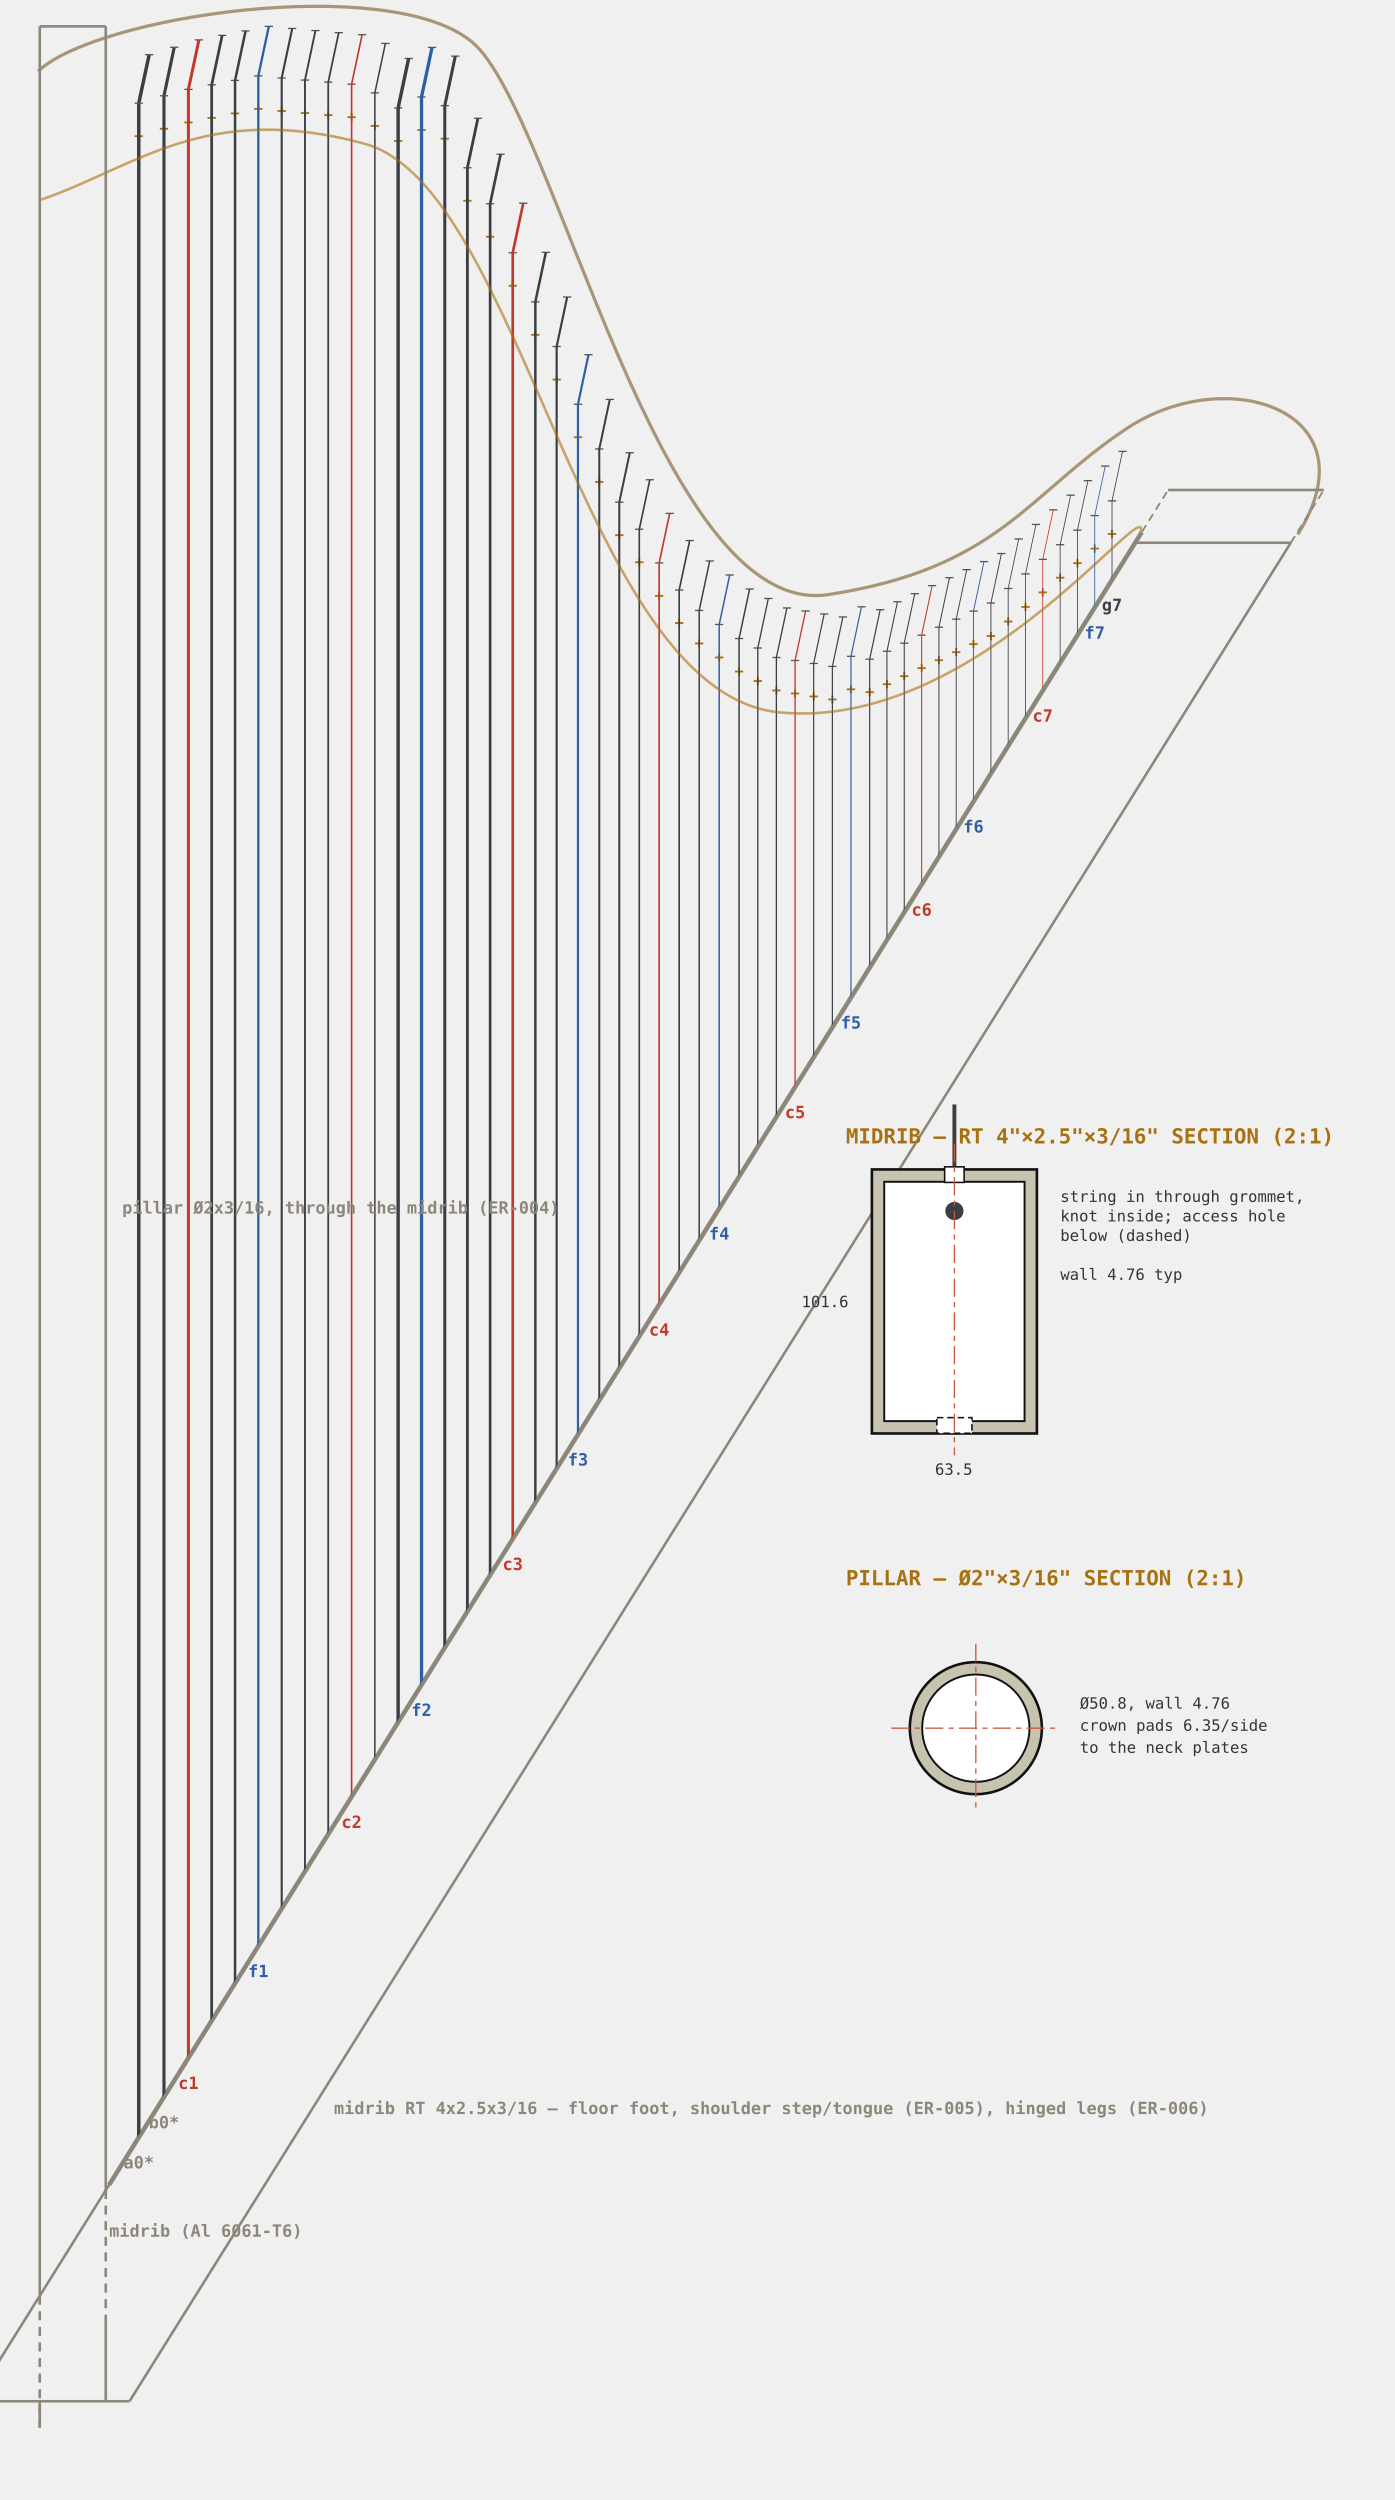
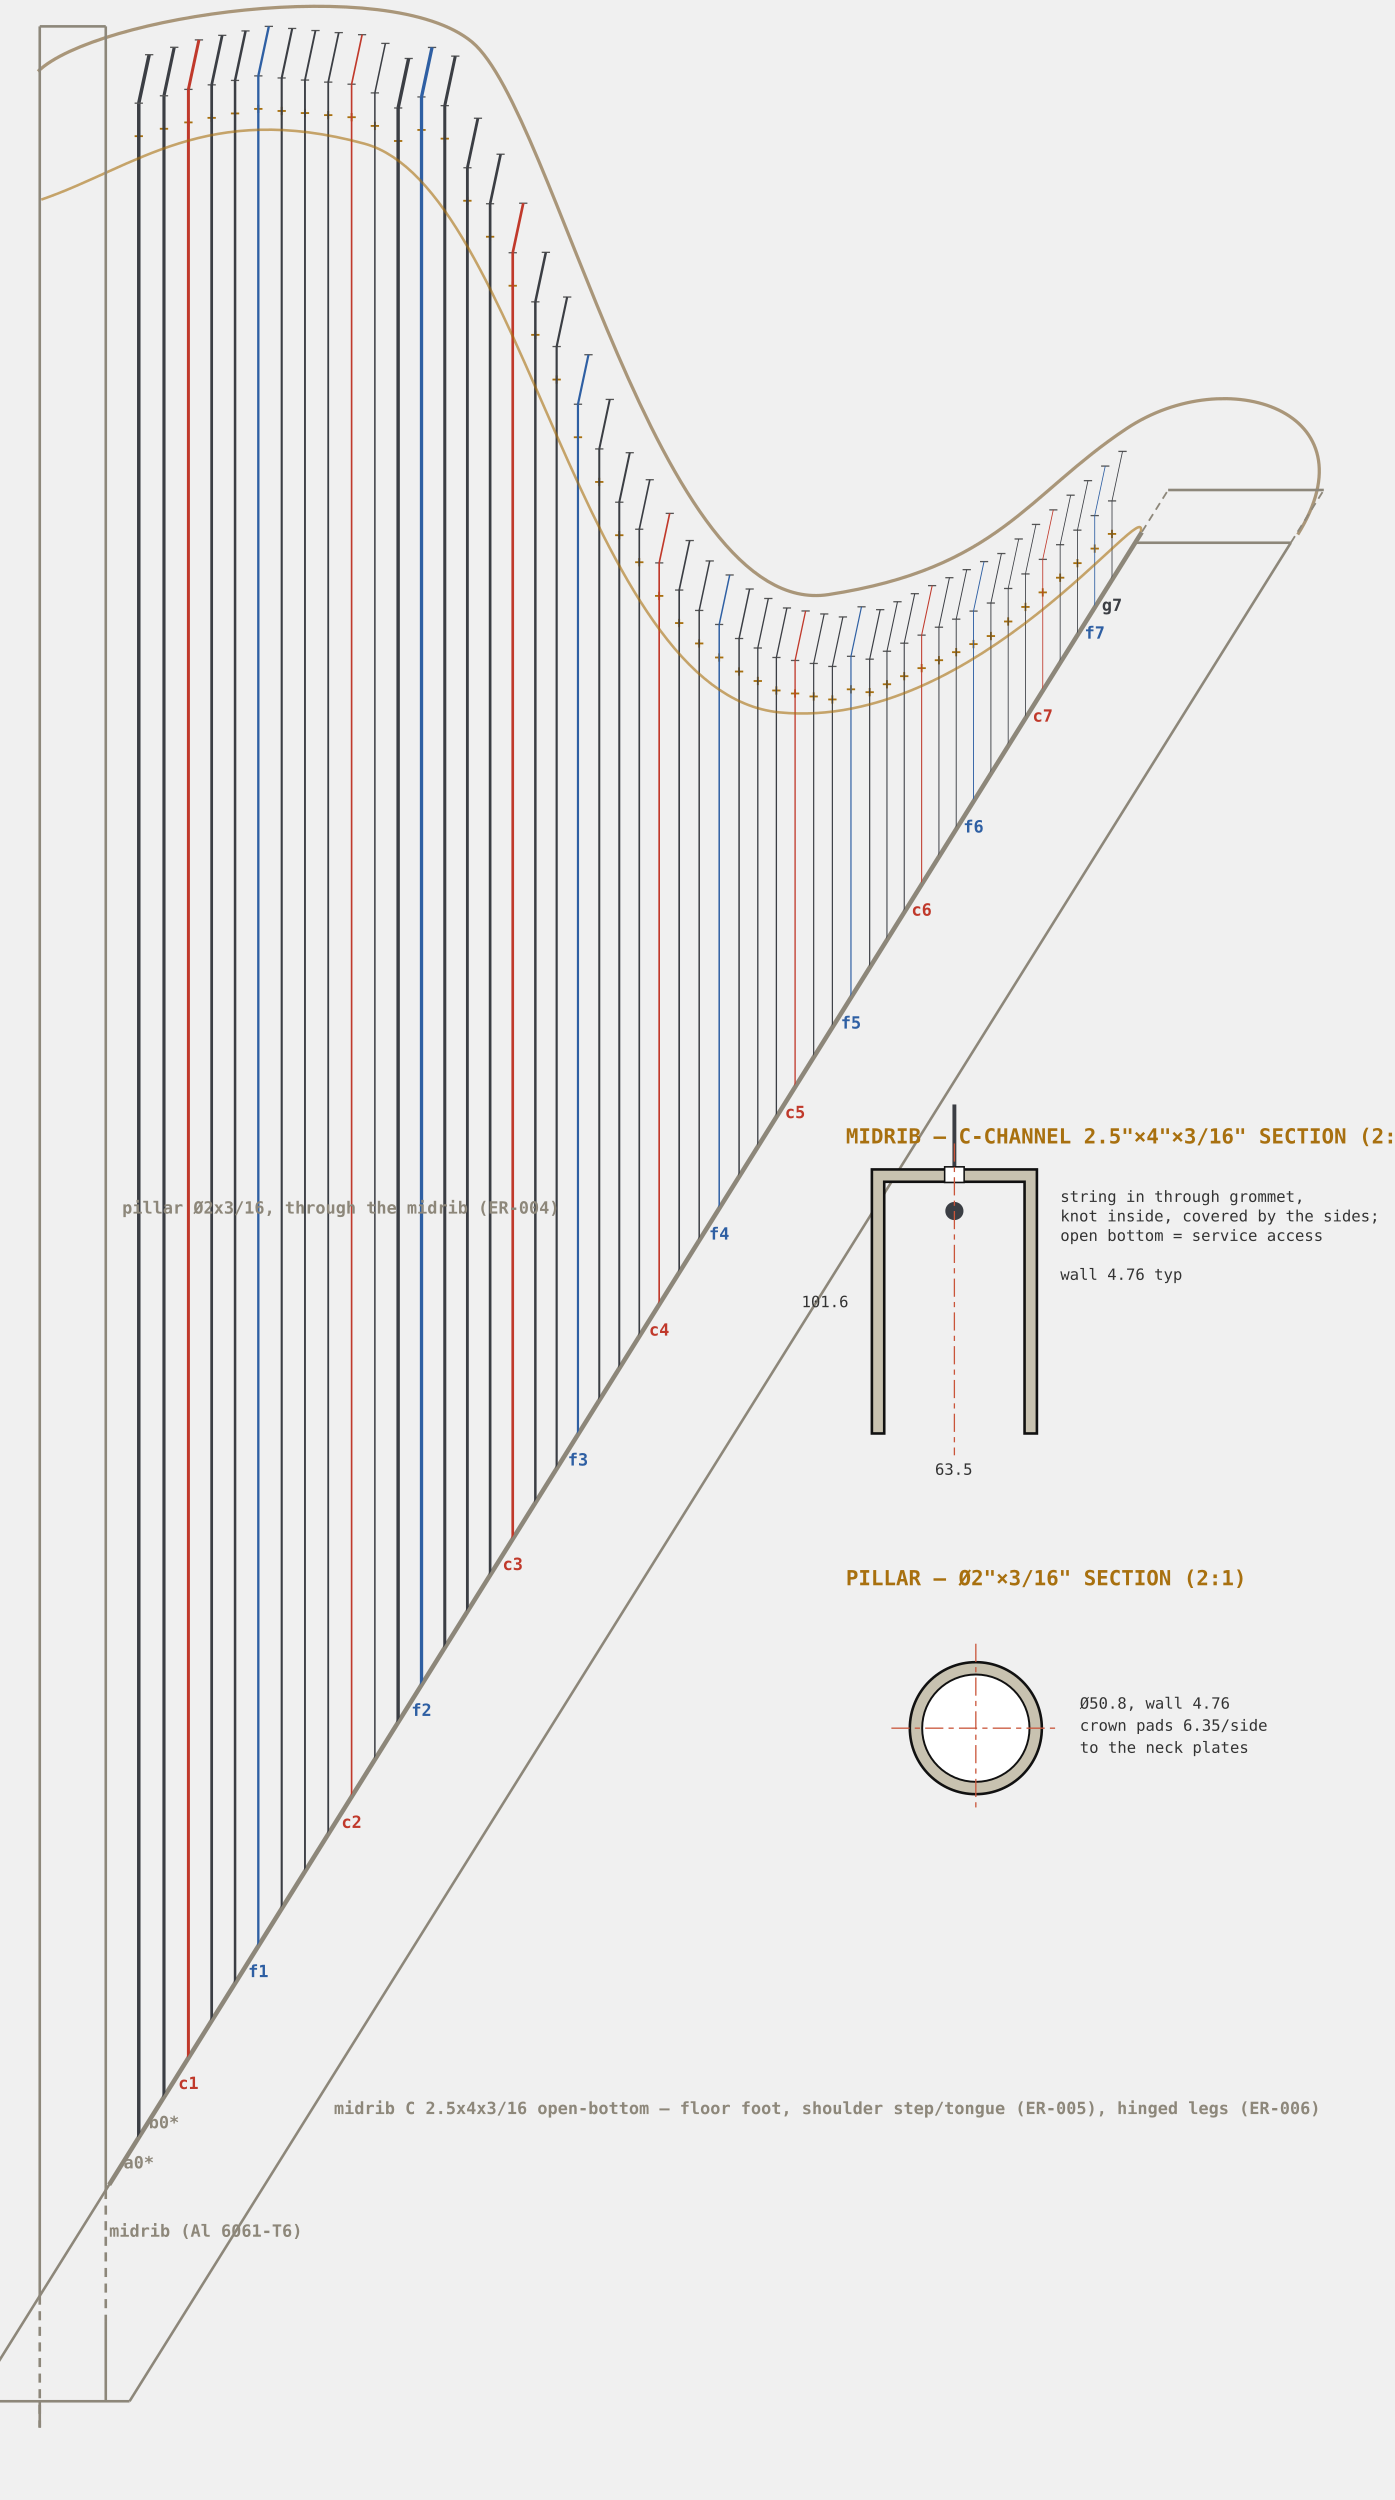
<svg xmlns="http://www.w3.org/2000/svg" width="1073mm" height="1924mm" viewBox="109 0 1073 1924" version="1.1" id="svg296">
  <defs id="defs296" />
  <style id="style1">.nl{font-size:13px;font-weight:700;font-family:ui-monospace,Menlo,Consolas,monospace}</style>
  <line x1="193.0" y1="1681.4" x2="987.7" y2="409.6" stroke="#8d877a" stroke-width="3.5" id="line1">
    </line>
  <text x="193.0" y="1721.4" class="nl" fill="#8d877a" id="text1">midrib (Al 6061-T6)</text>
  <g stroke="#555" stroke-width="1.0" fill="none" id="g95">
    <line x1="250.8" y1="68.8" x2="257.2" y2="68.8" id="line2" />
    <line x1="258.9" y1="30.7" x2="265.3" y2="30.7" id="line3" />
    <line x1="268.8" y1="65.3" x2="275.1" y2="65.3" id="line4" />
    <line x1="276.9" y1="27.2" x2="283.2" y2="27.2" id="line5" />
    <line x1="286.7" y1="61.9" x2="293.0" y2="61.9" id="line6" />
    <line x1="294.8" y1="23.8" x2="301.1" y2="23.8" id="line7" />
    <line x1="304.6" y1="58.4" x2="311.0" y2="58.4" id="line8" />
    <line x1="312.7" y1="20.3" x2="319.1" y2="20.3" id="line9" />
    <line x1="322.6" y1="60.0" x2="328.9" y2="60.0" id="line10" />
    <line x1="330.7" y1="21.9" x2="337.0" y2="21.9" id="line11" />
    <line x1="340.5" y1="61.6" x2="346.9" y2="61.6" id="line12" />
    <line x1="348.6" y1="23.5" x2="355.0" y2="23.5" id="line13" />
    <line x1="358.4" y1="63.2" x2="364.8" y2="63.2" id="line14" />
    <line x1="366.5" y1="25.1" x2="372.9" y2="25.1" id="line15" />
    <line x1="376.4" y1="64.8" x2="382.7" y2="64.8" id="line16" />
    <line x1="384.5" y1="26.7" x2="390.8" y2="26.7" id="line17" />
    <line x1="394.3" y1="71.5" x2="400.7" y2="71.5" id="line18" />
    <line x1="402.4" y1="33.4" x2="408.8" y2="33.4" id="line19" />
    <line x1="412.3" y1="83.1" x2="418.6" y2="83.1" id="line20" />
    <line x1="420.4" y1="45.0" x2="426.7" y2="45.0" id="line21" />
    <line x1="430.2" y1="74.6" x2="436.5" y2="74.6" id="line22" />
    <line x1="438.3" y1="36.5" x2="444.7" y2="36.5" id="line23" />
    <line x1="448.1" y1="81.3" x2="454.5" y2="81.3" id="line24" />
    <line x1="456.2" y1="43.2" x2="462.6" y2="43.2" id="line25" />
    <line x1="465.6" y1="129.1" x2="471.9" y2="129.1" id="line26" />
    <line x1="473.7" y1="91.0" x2="480.0" y2="91.0" id="line27" />
    <line x1="483.0" y1="156.8" x2="489.3" y2="156.8" id="line28" />
    <line x1="491.1" y1="118.7" x2="497.4" y2="118.7" id="line29" />
    <line x1="500.4" y1="194.5" x2="506.8" y2="194.5" id="line30" />
    <line x1="508.5" y1="156.4" x2="514.9" y2="156.4" id="line31" />
    <line x1="517.8" y1="232.3" x2="524.2" y2="232.3" id="line32" />
    <line x1="525.9" y1="194.2" x2="532.3" y2="194.2" id="line33" />
    <line x1="534.2" y1="266.7" x2="540.6" y2="266.7" id="line34" />
    <line x1="542.3" y1="228.6" x2="548.7" y2="228.6" id="line35" />
    <line x1="550.6" y1="311.1" x2="557.0" y2="311.1" id="line36" />
    <line x1="558.7" y1="273.0" x2="565.1" y2="273.0" id="line37" />
    <line x1="567.0" y1="345.5" x2="573.4" y2="345.5" id="line38" />
    <line x1="575.1" y1="307.4" x2="581.5" y2="307.4" id="line39" />
    <line x1="582.4" y1="386.5" x2="588.8" y2="386.5" id="line40" />
    <line x1="590.5" y1="348.4" x2="596.8" y2="348.4" id="line41" />
    <line x1="597.8" y1="407.3" x2="604.1" y2="407.3" id="line42" />
    <line x1="605.9" y1="369.2" x2="612.2" y2="369.2" id="line43" />
    <line x1="613.2" y1="433.2" x2="619.5" y2="433.2" id="line44" />
    <line x1="621.3" y1="395.1" x2="627.6" y2="395.1" id="line45" />
    <line x1="628.5" y1="454.1" x2="634.9" y2="454.1" id="line46" />
    <line x1="636.6" y1="416.0" x2="643.0" y2="416.0" id="line47" />
    <line x1="643.9" y1="469.8" x2="650.3" y2="469.8" id="line48" />
    <line x1="652.0" y1="431.7" x2="658.4" y2="431.7" id="line49" />
    <line x1="659.3" y1="480.6" x2="665.6" y2="480.6" id="line50" />
    <line x1="667.4" y1="442.5" x2="673.7" y2="442.5" id="line51" />
    <line x1="674.6" y1="491.4" x2="681.0" y2="491.4" id="line52" />
    <line x1="682.8" y1="453.3" x2="689.1" y2="453.3" id="line53" />
    <line x1="689.0" y1="498.7" x2="695.4" y2="498.7" id="line54" />
    <line x1="697.1" y1="460.6" x2="703.5" y2="460.6" id="line55" />
    <line x1="703.4" y1="506.0" x2="709.7" y2="506.0" id="line56" />
    <line x1="711.5" y1="467.9" x2="717.8" y2="467.9" id="line57" />
    <line x1="717.7" y1="508.3" x2="724.1" y2="508.3" id="line58" />
    <line x1="725.8" y1="470.2" x2="732.2" y2="470.2" id="line59" />
    <line x1="732.1" y1="510.6" x2="738.4" y2="510.6" id="line60" />
    <line x1="740.2" y1="472.5" x2="746.5" y2="472.5" id="line61" />
    <line x1="746.4" y1="512.9" x2="752.8" y2="512.9" id="line62" />
    <line x1="754.5" y1="474.8" x2="760.9" y2="474.8" id="line63" />
    <line x1="760.8" y1="505.1" x2="767.1" y2="505.1" id="line64" />
    <line x1="768.9" y1="467.0" x2="775.2" y2="467.0" id="line65" />
    <line x1="775.1" y1="507.3" x2="781.5" y2="507.3" id="line66" />
    <line x1="783.2" y1="469.2" x2="789.6" y2="469.2" id="line67" />
    <line x1="788.4" y1="501.2" x2="794.8" y2="501.2" id="line68" />
    <line x1="796.5" y1="463.1" x2="802.9" y2="463.1" id="line69" />
    <line x1="801.8" y1="495.0" x2="808.1" y2="495.0" id="line70" />
    <line x1="809.9" y1="456.9" x2="816.2" y2="456.9" id="line71" />
    <line x1="815.1" y1="488.8" x2="821.4" y2="488.8" id="line72" />
    <line x1="823.2" y1="450.7" x2="829.5" y2="450.7" id="line73" />
    <line x1="828.4" y1="482.7" x2="834.8" y2="482.7" id="line74" />
    <line x1="836.5" y1="444.6" x2="842.8" y2="444.6" id="line75" />
    <line x1="841.7" y1="476.5" x2="848.1" y2="476.5" id="line76" />
    <line x1="849.8" y1="438.4" x2="856.2" y2="438.4" id="line77" />
    <line x1="855.1" y1="470.3" x2="861.4" y2="470.3" id="line78" />
    <line x1="863.2" y1="432.2" x2="869.5" y2="432.2" id="line79" />
    <line x1="868.4" y1="464.1" x2="874.7" y2="464.1" id="line80" />
    <line x1="876.5" y1="426.0" x2="882.8" y2="426.0" id="line81" />
    <line x1="881.7" y1="452.9" x2="888.1" y2="452.9" id="line82" />
    <line x1="889.8" y1="414.8" x2="896.2" y2="414.8" id="line83" />
    <line x1="895.0" y1="441.7" x2="901.4" y2="441.7" id="line84" />
    <line x1="903.1" y1="403.6" x2="909.5" y2="403.6" id="line85" />
    <line x1="908.4" y1="430.5" x2="914.7" y2="430.5" id="line86" />
    <line x1="916.5" y1="392.4" x2="922.8" y2="392.4" id="line87" />
    <line x1="921.7" y1="419.2" x2="928.0" y2="419.2" id="line88" />
    <line x1="929.8" y1="381.1" x2="936.1" y2="381.1" id="line89" />
    <line x1="935.0" y1="408.0" x2="941.3" y2="408.0" id="line90" />
    <line x1="943.1" y1="369.9" x2="949.5" y2="369.9" id="line91" />
    <line x1="948.3" y1="396.8" x2="954.7" y2="396.8" id="line92" />
    <line x1="956.4" y1="358.7" x2="962.8" y2="358.7" id="line93" />
    <line x1="961.7" y1="385.5" x2="968.0" y2="385.5" id="line94" />
    <line x1="969.7" y1="347.4" x2="976.1" y2="347.4" id="line95" />
  </g>
  <line x1="254.0" y1="68.8" x2="262.1" y2="30.7" stroke="#c0392b" stroke-width="2.311" id="line96" />
  <line x1="271.9" y1="65.3" x2="280.0" y2="27.2" stroke="#3b3e44" stroke-width="2.108" id="line97" />
  <line x1="289.9" y1="61.9" x2="298.0" y2="23.8" stroke="#3b3e44" stroke-width="1.930" id="line98" />
  <line x1="307.8" y1="58.4" x2="315.9" y2="20.3" stroke="#2e5fa3" stroke-width="1.803" id="line99" />
  <line x1="325.8" y1="60.0" x2="333.9" y2="21.9" stroke="#3b3e44" stroke-width="1.626" id="line100" />
  <line x1="343.7" y1="61.6" x2="351.8" y2="23.5" stroke="#3b3e44" stroke-width="1.448" id="line101" />
  <line x1="361.6" y1="63.2" x2="369.7" y2="25.1" stroke="#3b3e44" stroke-width="1.372" id="line102" />
  <line x1="379.6" y1="64.8" x2="387.7" y2="26.7" stroke="#c0392b" stroke-width="1.270" id="line103" />
  <line x1="397.5" y1="71.5" x2="405.6" y2="33.4" stroke="#3b3e44" stroke-width="1.168" id="line104" />
  <line x1="415.4" y1="83.1" x2="423.5" y2="45.0" stroke="#3b3e44" stroke-width="2.642" id="line105" />
  <line x1="433.4" y1="74.6" x2="441.5" y2="36.5" stroke="#2e5fa3" stroke-width="2.540" id="line106" />
  <line x1="451.3" y1="81.3" x2="459.4" y2="43.2" stroke="#3b3e44" stroke-width="2.337" id="line107" />
  <line x1="468.7" y1="129.1" x2="476.8" y2="91.0" stroke="#3b3e44" stroke-width="2.184" id="line108" />
  <line x1="486.2" y1="156.8" x2="494.3" y2="118.7" stroke="#3b3e44" stroke-width="2.057" id="line109" />
  <line x1="503.6" y1="194.5" x2="511.7" y2="156.4" stroke="#c0392b" stroke-width="2.057" id="line110" />
  <line x1="521.0" y1="232.3" x2="529.1" y2="194.2" stroke="#3b3e44" stroke-width="1.930" id="line111" />
  <line x1="537.4" y1="266.7" x2="545.5" y2="228.6" stroke="#3b3e44" stroke-width="1.676" id="line112" />
  <line x1="553.8" y1="311.1" x2="561.9" y2="273.0" stroke="#2e5fa3" stroke-width="1.676" id="line113" />
  <line x1="570.2" y1="345.5" x2="578.3" y2="307.4" stroke="#3b3e44" stroke-width="1.549" id="line114" />
  <line x1="585.6" y1="386.5" x2="593.7" y2="348.4" stroke="#3b3e44" stroke-width="1.549" id="line115" />
  <line x1="601.0" y1="407.3" x2="609.1" y2="369.2" stroke="#3b3e44" stroke-width="1.270" id="line116" />
  <line x1="616.3" y1="433.2" x2="624.4" y2="395.1" stroke="#c0392b" stroke-width="1.270" id="line117" />
  <line x1="631.7" y1="454.1" x2="639.8" y2="416.0" stroke="#3b3e44" stroke-width="1.270" id="line118" />
  <line x1="647.1" y1="469.8" x2="655.2" y2="431.7" stroke="#3b3e44" stroke-width="1.143" id="line119" />
  <line x1="662.5" y1="480.6" x2="670.6" y2="442.5" stroke="#2e5fa3" stroke-width="1.143" id="line120" />
  <line x1="677.8" y1="491.4" x2="685.9" y2="453.3" stroke="#3b3e44" stroke-width="1.143" id="line121" />
  <line x1="692.2" y1="498.7" x2="700.3" y2="460.6" stroke="#3b3e44" stroke-width="1.016" id="line122" />
  <line x1="706.5" y1="506.0" x2="714.6" y2="467.9" stroke="#3b3e44" stroke-width="1.016" id="line123" />
  <line x1="720.9" y1="508.3" x2="729.0" y2="470.2" stroke="#c0392b" stroke-width="1.016" id="line124" />
  <line x1="735.2" y1="510.6" x2="743.3" y2="472.5" stroke="#3b3e44" stroke-width="0.914" id="line125" />
  <line x1="749.6" y1="512.9" x2="757.7" y2="474.8" stroke="#3b3e44" stroke-width="0.914" id="line126" />
  <line x1="763.9" y1="505.1" x2="772.0" y2="467.0" stroke="#2e5fa3" stroke-width="0.914" id="line127" />
  <line x1="778.3" y1="507.3" x2="786.4" y2="469.2" stroke="#3b3e44" stroke-width="0.914" id="line128" />
  <line x1="791.6" y1="501.2" x2="799.7" y2="463.1" stroke="#3b3e44" stroke-width="0.813" id="line129" />
  <line x1="804.9" y1="495.0" x2="813.0" y2="456.9" stroke="#3b3e44" stroke-width="0.813" id="line130" />
  <line x1="818.3" y1="488.8" x2="826.4" y2="450.7" stroke="#c0392b" stroke-width="0.813" id="line131" />
  <line x1="831.6" y1="482.7" x2="839.7" y2="444.6" stroke="#3b3e44" stroke-width="0.762" id="line132" />
  <line x1="844.9" y1="476.5" x2="853.0" y2="438.4" stroke="#3b3e44" stroke-width="0.711" id="line133" />
  <line x1="858.2" y1="470.3" x2="866.3" y2="432.2" stroke="#2e5fa3" stroke-width="0.711" id="line134" />
  <line x1="871.6" y1="464.1" x2="879.7" y2="426.0" stroke="#3b3e44" stroke-width="0.711" id="line135" />
  <line x1="884.9" y1="452.9" x2="893.0" y2="414.8" stroke="#3b3e44" stroke-width="0.635" id="line136" />
  <line x1="898.2" y1="441.7" x2="906.3" y2="403.6" stroke="#3b3e44" stroke-width="0.635" id="line137" />
  <line x1="911.5" y1="430.5" x2="919.6" y2="392.4" stroke="#c0392b" stroke-width="0.635" id="line138" />
  <line x1="924.9" y1="419.2" x2="933.0" y2="381.1" stroke="#3b3e44" stroke-width="0.635" id="line139" />
  <line x1="938.2" y1="408.0" x2="946.3" y2="369.9" stroke="#3b3e44" stroke-width="0.635" id="line140" />
  <line x1="951.5" y1="396.8" x2="959.6" y2="358.7" stroke="#2e5fa3" stroke-width="0.635" id="line141" />
  <line x1="964.8" y1="385.5" x2="972.9" y2="347.4" stroke="#3b3e44" stroke-width="0.635" id="line142" />
  <g stroke="#a8700f" stroke-width="1.4" id="g144">
    <line x1="250.8" y1="94.2" x2="257.2" y2="94.2" id="line143" />
    <line x1="254.0" y1="91.0" x2="254.0" y2="97.4" id="line144" />
  </g>
  <g stroke="#a8700f" stroke-width="1.4" id="g146">
    <line x1="268.7" y1="90.7" x2="275.1" y2="90.7" id="line145" />
    <line x1="271.9" y1="87.5" x2="271.9" y2="93.9" id="line146" />
  </g>
  <g stroke="#a8700f" stroke-width="1.4" id="g148">
    <line x1="286.7" y1="87.3" x2="293.1" y2="87.3" id="line147" />
    <line x1="289.9" y1="84.1" x2="289.9" y2="90.5" id="line148" />
  </g>
  <g stroke="#a8700f" stroke-width="1.4" id="g150">
    <line x1="304.6" y1="83.8" x2="311.0" y2="83.8" id="line149" />
    <line x1="307.8" y1="80.6" x2="307.8" y2="87.0" id="line150" />
  </g>
  <g stroke="#a8700f" stroke-width="1.4" id="g152">
    <line x1="322.6" y1="85.4" x2="329.0" y2="85.4" id="line151" />
    <line x1="325.8" y1="82.2" x2="325.8" y2="88.6" id="line152" />
  </g>
  <g stroke="#a8700f" stroke-width="1.4" id="g154">
    <line x1="340.5" y1="87.0" x2="346.9" y2="87.0" id="line153" />
    <line x1="343.7" y1="83.8" x2="343.7" y2="90.2" id="line154" />
  </g>
  <g stroke="#a8700f" stroke-width="1.4" id="g156">
    <line x1="358.4" y1="88.6" x2="364.8" y2="88.6" id="line155" />
    <line x1="361.6" y1="85.4" x2="361.6" y2="91.8" id="line156" />
  </g>
  <g stroke="#a8700f" stroke-width="1.4" id="g158">
    <line x1="376.4" y1="90.2" x2="382.8" y2="90.2" id="line157" />
    <line x1="379.6" y1="87.0" x2="379.6" y2="93.4" id="line158" />
  </g>
  <g stroke="#a8700f" stroke-width="1.4" id="g160">
    <line x1="394.3" y1="96.9" x2="400.7" y2="96.9" id="line159" />
    <line x1="397.5" y1="93.7" x2="397.5" y2="100.1" id="line160" />
  </g>
  <g stroke="#a8700f" stroke-width="1.4" id="g162">
    <line x1="412.2" y1="108.5" x2="418.6" y2="108.5" id="line161" />
    <line x1="415.4" y1="105.3" x2="415.4" y2="111.7" id="line162" />
  </g>
  <g stroke="#a8700f" stroke-width="1.4" id="g164">
    <line x1="430.2" y1="100.0" x2="436.6" y2="100.0" id="line163" />
    <line x1="433.4" y1="96.8" x2="433.4" y2="103.2" id="line164" />
  </g>
  <g stroke="#a8700f" stroke-width="1.4" id="g166">
    <line x1="448.1" y1="106.7" x2="454.5" y2="106.7" id="line165" />
    <line x1="451.3" y1="103.5" x2="451.3" y2="109.9" id="line166" />
  </g>
  <g stroke="#a8700f" stroke-width="1.4" id="g168">
    <line x1="465.5" y1="154.5" x2="471.9" y2="154.5" id="line167" />
    <line x1="468.7" y1="151.3" x2="468.7" y2="157.7" id="line168" />
  </g>
  <g stroke="#a8700f" stroke-width="1.4" id="g170">
    <line x1="483.0" y1="182.2" x2="489.4" y2="182.2" id="line169" />
    <line x1="486.2" y1="179.0" x2="486.2" y2="185.4" id="line170" />
  </g>
  <g stroke="#a8700f" stroke-width="1.4" id="g172">
    <line x1="500.4" y1="219.9" x2="506.8" y2="219.9" id="line171" />
    <line x1="503.6" y1="216.7" x2="503.6" y2="223.1" id="line172" />
  </g>
  <g stroke="#a8700f" stroke-width="1.4" id="g174">
    <line x1="517.8" y1="257.7" x2="524.2" y2="257.7" id="line173" />
    <line x1="521.0" y1="254.5" x2="521.0" y2="260.9" id="line174" />
  </g>
  <g stroke="#a8700f" stroke-width="1.4" id="g176">
    <line x1="534.2" y1="292.1" x2="540.6" y2="292.1" id="line175" />
    <line x1="537.4" y1="288.9" x2="537.4" y2="295.3" id="line176" />
  </g>
  <g stroke="#a8700f" stroke-width="1.4" id="g178">
    <line x1="550.6" y1="336.5" x2="557.0" y2="336.5" id="line177" />
    <line x1="553.8" y1="333.3" x2="553.8" y2="339.7" id="line178" />
  </g>
  <g stroke="#a8700f" stroke-width="1.4" id="g180">
    <line x1="567.0" y1="370.9" x2="573.4" y2="370.9" id="line179" />
    <line x1="570.2" y1="367.7" x2="570.2" y2="374.1" id="line180" />
  </g>
  <g stroke="#a8700f" stroke-width="1.4" id="g182">
    <line x1="582.4" y1="411.9" x2="588.8" y2="411.9" id="line181" />
    <line x1="585.6" y1="408.7" x2="585.6" y2="415.1" id="line182" />
  </g>
  <g stroke="#a8700f" stroke-width="1.4" id="g184">
    <line x1="597.8" y1="432.7" x2="604.2" y2="432.7" id="line183" />
    <line x1="601.0" y1="429.5" x2="601.0" y2="435.9" id="line184" />
  </g>
  <g stroke="#a8700f" stroke-width="1.4" id="g186">
    <line x1="613.1" y1="458.6" x2="619.5" y2="458.6" id="line185" />
    <line x1="616.3" y1="455.4" x2="616.3" y2="461.8" id="line186" />
  </g>
  <g stroke="#a8700f" stroke-width="1.4" id="g188">
    <line x1="628.5" y1="479.5" x2="634.9" y2="479.5" id="line187" />
    <line x1="631.7" y1="476.3" x2="631.7" y2="482.7" id="line188" />
  </g>
  <g stroke="#a8700f" stroke-width="1.4" id="g190">
    <line x1="643.9" y1="495.2" x2="650.3" y2="495.2" id="line189" />
    <line x1="647.1" y1="492.0" x2="647.1" y2="498.4" id="line190" />
  </g>
  <g stroke="#a8700f" stroke-width="1.4" id="g192">
    <line x1="659.3" y1="506.0" x2="665.7" y2="506.0" id="line191" />
    <line x1="662.5" y1="502.8" x2="662.5" y2="509.2" id="line192" />
  </g>
  <g stroke="#a8700f" stroke-width="1.4" id="g194">
    <line x1="674.6" y1="516.8" x2="681.0" y2="516.8" id="line193" />
    <line x1="677.8" y1="513.6" x2="677.8" y2="520.0" id="line194" />
  </g>
  <g stroke="#a8700f" stroke-width="1.4" id="g196">
    <line x1="689.0" y1="524.1" x2="695.4" y2="524.1" id="line195" />
    <line x1="692.2" y1="520.9" x2="692.2" y2="527.3" id="line196" />
  </g>
  <g stroke="#a8700f" stroke-width="1.4" id="g198">
    <line x1="703.3" y1="531.4" x2="709.7" y2="531.4" id="line197" />
    <line x1="706.5" y1="528.2" x2="706.5" y2="534.6" id="line198" />
  </g>
  <g stroke="#a8700f" stroke-width="1.4" id="g200">
    <line x1="717.7" y1="533.7" x2="724.1" y2="533.7" id="line199" />
    <line x1="720.9" y1="530.5" x2="720.9" y2="536.9" id="line200" />
  </g>
  <g stroke="#a8700f" stroke-width="1.4" id="g202">
    <line x1="732.0" y1="536.0" x2="738.4" y2="536.0" id="line201" />
    <line x1="735.2" y1="532.8" x2="735.2" y2="539.2" id="line202" />
  </g>
  <g stroke="#a8700f" stroke-width="1.4" id="g204">
    <line x1="746.4" y1="538.3" x2="752.8" y2="538.3" id="line203" />
    <line x1="749.6" y1="535.1" x2="749.6" y2="541.5" id="line204" />
  </g>
  <g stroke="#a8700f" stroke-width="1.4" id="g206">
    <line x1="760.7" y1="530.5" x2="767.1" y2="530.5" id="line205" />
    <line x1="763.9" y1="527.3" x2="763.9" y2="533.7" id="line206" />
  </g>
  <g stroke="#a8700f" stroke-width="1.4" id="g208">
    <line x1="775.1" y1="532.7" x2="781.5" y2="532.7" id="line207" />
    <line x1="778.3" y1="529.5" x2="778.3" y2="535.9" id="line208" />
  </g>
  <g stroke="#a8700f" stroke-width="1.4" id="g210">
    <line x1="788.4" y1="526.6" x2="794.8" y2="526.6" id="line209" />
    <line x1="791.6" y1="523.4" x2="791.6" y2="529.8" id="line210" />
  </g>
  <g stroke="#a8700f" stroke-width="1.4" id="g212">
    <line x1="801.7" y1="520.4" x2="808.1" y2="520.4" id="line211" />
    <line x1="804.9" y1="517.2" x2="804.9" y2="523.6" id="line212" />
  </g>
  <g stroke="#a8700f" stroke-width="1.4" id="g214">
    <line x1="815.1" y1="514.2" x2="821.5" y2="514.2" id="line213" />
    <line x1="818.3" y1="511.0" x2="818.3" y2="517.4" id="line214" />
  </g>
  <g stroke="#a8700f" stroke-width="1.4" id="g216">
    <line x1="828.4" y1="508.1" x2="834.8" y2="508.1" id="line215" />
    <line x1="831.6" y1="504.9" x2="831.6" y2="511.3" id="line216" />
  </g>
  <g stroke="#a8700f" stroke-width="1.4" id="g218">
    <line x1="841.7" y1="501.9" x2="848.1" y2="501.9" id="line217" />
    <line x1="844.9" y1="498.7" x2="844.9" y2="505.1" id="line218" />
  </g>
  <g stroke="#a8700f" stroke-width="1.4" id="g220">
    <line x1="855.0" y1="495.7" x2="861.4" y2="495.7" id="line219" />
    <line x1="858.2" y1="492.5" x2="858.2" y2="498.9" id="line220" />
  </g>
  <g stroke="#a8700f" stroke-width="1.4" id="g222">
    <line x1="868.4" y1="489.5" x2="874.8" y2="489.5" id="line221" />
    <line x1="871.6" y1="486.3" x2="871.6" y2="492.7" id="line222" />
  </g>
  <g stroke="#a8700f" stroke-width="1.4" id="g224">
    <line x1="881.7" y1="478.3" x2="888.1" y2="478.3" id="line223" />
    <line x1="884.9" y1="475.1" x2="884.9" y2="481.5" id="line224" />
  </g>
  <g stroke="#a8700f" stroke-width="1.4" id="g226">
    <line x1="895.0" y1="467.1" x2="901.4" y2="467.1" id="line225" />
    <line x1="898.2" y1="463.9" x2="898.2" y2="470.3" id="line226" />
  </g>
  <g stroke="#a8700f" stroke-width="1.4" id="g228">
    <line x1="908.3" y1="455.9" x2="914.7" y2="455.9" id="line227" />
    <line x1="911.5" y1="452.7" x2="911.5" y2="459.1" id="line228" />
  </g>
  <g stroke="#a8700f" stroke-width="1.4" id="g230">
    <line x1="921.7" y1="444.6" x2="928.1" y2="444.6" id="line229" />
    <line x1="924.9" y1="441.4" x2="924.9" y2="447.8" id="line230" />
  </g>
  <g stroke="#a8700f" stroke-width="1.4" id="g232">
    <line x1="935.0" y1="433.4" x2="941.4" y2="433.4" id="line231" />
    <line x1="938.2" y1="430.2" x2="938.2" y2="436.6" id="line232" />
  </g>
  <g stroke="#a8700f" stroke-width="1.4" id="g234">
    <line x1="948.3" y1="422.2" x2="954.7" y2="422.2" id="line233" />
    <line x1="951.5" y1="419.0" x2="951.5" y2="425.4" id="line234" />
  </g>
  <g stroke="#a8700f" stroke-width="1.4" id="g236">
    <line x1="961.6" y1="410.9" x2="968.0" y2="410.9" id="line235" />
    <line x1="964.8" y1="407.7" x2="964.8" y2="414.1" id="line236" />
  </g>
  <g stroke="#a8700f" stroke-width="1.4" id="g238">
    <line x1="232.0" y1="99.1" x2="238.4" y2="99.1" id="line237" />
    <line x1="235.2" y1="95.9" x2="235.2" y2="102.3" id="line238" />
  </g>
  <g stroke="#a8700f" stroke-width="1.4" id="g240">
    <line x1="212.6" y1="104.8" x2="219.0" y2="104.8" id="line239" />
    <line x1="215.8" y1="101.6" x2="215.8" y2="108.0" id="line240" />
  </g>
  <line x1="964.8" y1="446.2" x2="964.8" y2="385.5" stroke="#3b3e44" stroke-width="0.635" id="line241">
    </line>
  <text x="964.8" y="470.2" class="nl" fill="#3b3e44" text-anchor="middle" id="text241">g7</text>
  <line x1="951.5" y1="467.5" x2="951.5" y2="396.8" stroke="#2e5fa3" stroke-width="0.635" id="line242">
    </line>
  <text x="951.5" y="491.5" class="nl" fill="#2e5fa3" text-anchor="middle" id="text242">f7</text>
  <line x1="938.2" y1="488.8" x2="938.2" y2="408.0" stroke="#3b3e44" stroke-width="0.635" id="line243">
    </line>
  <line x1="924.9" y1="510.1" x2="924.9" y2="419.2" stroke="#3b3e44" stroke-width="0.635" id="line244">
    </line>
  <line x1="911.5" y1="531.4" x2="911.5" y2="430.5" stroke="#c0392b" stroke-width="0.635" id="line245">
    </line>
  <text x="911.5" y="555.4" class="nl" fill="#c0392b" text-anchor="middle" id="text245">c7</text>
  <line x1="898.2" y1="552.8" x2="898.2" y2="441.7" stroke="#3b3e44" stroke-width="0.635" id="line246">
    </line>
  <line x1="884.9" y1="574.1" x2="884.9" y2="452.9" stroke="#3b3e44" stroke-width="0.635" id="line247">
    </line>
  <line x1="871.6" y1="595.4" x2="871.6" y2="464.1" stroke="#3b3e44" stroke-width="0.711" id="line248">
    </line>
  <line x1="858.2" y1="616.7" x2="858.2" y2="470.3" stroke="#2e5fa3" stroke-width="0.711" id="line249">
    </line>
  <text x="858.2" y="640.7" class="nl" fill="#2e5fa3" text-anchor="middle" id="text249">f6</text>
  <line x1="844.9" y1="638.1" x2="844.9" y2="476.5" stroke="#3b3e44" stroke-width="0.711" id="line250">
    </line>
  <line x1="831.6" y1="659.4" x2="831.6" y2="482.7" stroke="#3b3e44" stroke-width="0.762" id="line251">
    </line>
  <line x1="818.3" y1="680.7" x2="818.3" y2="488.8" stroke="#c0392b" stroke-width="0.813" id="line252">
    </line>
  <text x="818.3" y="704.7" class="nl" fill="#c0392b" text-anchor="middle" id="text252">c6</text>
  <line x1="804.9" y1="702.0" x2="804.9" y2="495.0" stroke="#3b3e44" stroke-width="0.813" id="line253">
    </line>
  <line x1="791.6" y1="723.4" x2="791.6" y2="501.2" stroke="#3b3e44" stroke-width="0.813" id="line254">
    </line>
  <line x1="778.3" y1="744.7" x2="778.3" y2="507.3" stroke="#3b3e44" stroke-width="0.914" id="line255">
    </line>
  <line x1="763.9" y1="767.6" x2="763.9" y2="505.1" stroke="#2e5fa3" stroke-width="0.914" id="line256">
    </line>
  <text x="763.9" y="791.6" class="nl" fill="#2e5fa3" text-anchor="middle" id="text256">f5</text>
  <line x1="749.6" y1="790.6" x2="749.6" y2="512.9" stroke="#3b3e44" stroke-width="0.914" id="line257">
    </line>
  <line x1="735.2" y1="813.6" x2="735.2" y2="510.6" stroke="#3b3e44" stroke-width="0.914" id="line258">
    </line>
  <line x1="720.9" y1="836.5" x2="720.9" y2="508.3" stroke="#c0392b" stroke-width="1.016" id="line259">
    </line>
  <text x="720.9" y="860.5" class="nl" fill="#c0392b" text-anchor="middle" id="text259">c5</text>
  <line x1="706.5" y1="859.5" x2="706.5" y2="506.0" stroke="#3b3e44" stroke-width="1.016" id="line260">
    </line>
  <line x1="692.2" y1="882.5" x2="692.2" y2="498.7" stroke="#3b3e44" stroke-width="1.016" id="line261">
    </line>
  <line x1="677.8" y1="905.4" x2="677.8" y2="491.4" stroke="#3b3e44" stroke-width="1.143" id="line262">
    </line>
  <line x1="662.5" y1="930.0" x2="662.5" y2="480.6" stroke="#2e5fa3" stroke-width="1.143" id="line263">
    </line>
  <text x="662.5" y="954.0" class="nl" fill="#2e5fa3" text-anchor="middle" id="text263">f4</text>
  <line x1="647.1" y1="954.6" x2="647.1" y2="469.8" stroke="#3b3e44" stroke-width="1.143" id="line264">
    </line>
  <line x1="631.7" y1="979.2" x2="631.7" y2="454.1" stroke="#3b3e44" stroke-width="1.270" id="line265">
    </line>
  <line x1="616.3" y1="1003.9" x2="616.3" y2="433.2" stroke="#c0392b" stroke-width="1.270" id="line266">
    </line>
  <text x="616.3" y="1027.9" class="nl" fill="#c0392b" text-anchor="middle" id="text266">c4</text>
  <line x1="601.0" y1="1028.5" x2="601.0" y2="407.3" stroke="#3b3e44" stroke-width="1.270" id="line267">
    </line>
  <line x1="585.6" y1="1053.1" x2="585.6" y2="386.5" stroke="#3b3e44" stroke-width="1.549" id="line268">
    </line>
  <line x1="570.2" y1="1077.7" x2="570.2" y2="345.5" stroke="#3b3e44" stroke-width="1.549" id="line269">
    </line>
  <line x1="553.8" y1="1103.9" x2="553.8" y2="311.1" stroke="#2e5fa3" stroke-width="1.676" id="line270">
    </line>
  <text x="553.8" y="1127.9" class="nl" fill="#2e5fa3" text-anchor="middle" id="text270">f3</text>
  <line x1="537.4" y1="1130.2" x2="537.4" y2="266.7" stroke="#3b3e44" stroke-width="1.676" id="line271">
    </line>
  <line x1="521.0" y1="1156.4" x2="521.0" y2="232.3" stroke="#3b3e44" stroke-width="1.930" id="line272">
    </line>
  <line x1="503.6" y1="1184.3" x2="503.6" y2="194.5" stroke="#c0392b" stroke-width="2.057" id="line273">
    </line>
  <text x="503.6" y="1208.3" class="nl" fill="#c0392b" text-anchor="middle" id="text273">c3</text>
  <line x1="486.2" y1="1212.2" x2="486.2" y2="156.8" stroke="#3b3e44" stroke-width="2.057" id="line274">
    </line>
  <line x1="468.7" y1="1240.1" x2="468.7" y2="129.1" stroke="#3b3e44" stroke-width="2.184" id="line275">
    </line>
  <line x1="451.3" y1="1267.9" x2="451.3" y2="81.3" stroke="#3b3e44" stroke-width="2.337" id="line276">
    </line>
  <line x1="433.4" y1="1296.6" x2="433.4" y2="74.6" stroke="#2e5fa3" stroke-width="2.540" id="line277">
    </line>
  <text x="433.4" y="1320.6" class="nl" fill="#2e5fa3" text-anchor="middle" id="text277">f2</text>
  <line x1="415.4" y1="1325.4" x2="415.4" y2="83.1" stroke="#3b3e44" stroke-width="2.642" id="line278">
    </line>
  <line x1="397.5" y1="1354.1" x2="397.5" y2="71.5" stroke="#3b3e44" stroke-width="1.168" id="line279">
    </line>
  <line x1="379.6" y1="1382.8" x2="379.6" y2="64.8" stroke="#c0392b" stroke-width="1.270" id="line280">
    </line>
  <text x="379.6" y="1406.8" class="nl" fill="#c0392b" text-anchor="middle" id="text280">c2</text>
  <line x1="361.6" y1="1411.5" x2="361.6" y2="63.2" stroke="#3b3e44" stroke-width="1.372" id="line281">
    </line>
  <line x1="343.7" y1="1440.2" x2="343.7" y2="61.6" stroke="#3b3e44" stroke-width="1.448" id="line282">
    </line>
  <line x1="325.8" y1="1468.9" x2="325.8" y2="60.0" stroke="#3b3e44" stroke-width="1.626" id="line283">
    </line>
  <line x1="307.8" y1="1497.6" x2="307.8" y2="58.4" stroke="#2e5fa3" stroke-width="1.803" id="line284">
    </line>
  <text x="307.8" y="1521.6" class="nl" fill="#2e5fa3" text-anchor="middle" id="text284">f1</text>
  <line x1="289.9" y1="1526.3" x2="289.9" y2="61.9" stroke="#3b3e44" stroke-width="1.930" id="line285">
    </line>
  <line x1="271.9" y1="1555.0" x2="271.9" y2="65.3" stroke="#3b3e44" stroke-width="2.108" id="line286">
    </line>
  <line x1="254.0" y1="1583.7" x2="254.0" y2="68.8" stroke="#c0392b" stroke-width="2.311" id="line287">
    </line>
  <text x="254.0" y="1607.7" class="nl" fill="#c0392b" text-anchor="middle" id="text287">c1</text>
  <line x1="235.2" y1="1613.9" x2="235.2" y2="73.7" stroke="#3b3e44" stroke-width="2.426" id="line288">
    </line>
  <line x1="235.2" y1="73.7" x2="243.1" y2="36.4" stroke="#3b3e44" stroke-width="2.426" id="line289" />
  <g stroke="#555" stroke-width="1.0" id="g291">
    <line x1="232.0" y1="73.7" x2="238.4" y2="73.7" id="line290" />
    <line x1="239.9" y1="36.4" x2="246.3" y2="36.4" id="line291" />
  </g>
  <text x="235.2" y="1637.9" class="nl" fill="#8d877a" text-anchor="middle" id="text291">b0*</text>
  <line x1="215.8" y1="1644.8" x2="215.8" y2="79.4" stroke="#3b3e44" stroke-width="2.692" id="line292">
    </line>
  <line x1="215.8" y1="79.4" x2="223.8" y2="42.1" stroke="#3b3e44" stroke-width="2.692" id="line293" />
  <g stroke="#555" stroke-width="1.0" id="g295">
    <line x1="212.6" y1="79.4" x2="219.0" y2="79.4" id="line294" />
    <line x1="220.6" y1="42.1" x2="227.0" y2="42.1" id="line295" />
  </g>
  <text x="215.8" y="1668.8" class="nl" fill="#8d877a" text-anchor="middle" id="text295">a0*</text>
  <path d="M 138.22,54.935 C 182.636,12.264 408.329,-20.833 472.261,32.301 536.194,85.436 615.437,477.81 746.634,457.583 877.832,437.356 899.005,380.96 976.112,329.784 c 77.107,-51.176 191.195,-13.779 131.621,81.602" fill="none" stroke="#7a5a2a" stroke-width="2.5" opacity="0.6" id="path295">
    </path>
  <path d="m 140.746,153.632 c 72.366,-24.896 127.081,-76.072 248.719,-43.058 121.638,33.014 167.709,422.937 319.533,437.695 151.824,14.757 284.311,-170.726 277.986,-138.981" fill="none" stroke="#a8700f" stroke-width="2" opacity="0.6" id="path296">
    </path>
  <g id="frame-members">
    <line x1="88.9" y1="1848.0" x2="982.6" y2="417.7" stroke="#8d877a" stroke-width="2" />
    <line x1="982.6" y1="417.7" x2="1008.0" y2="377.1" stroke="#8d877a" stroke-width="1.4" stroke-dasharray="6 4" />
    <line x1="208.7" y1="1848.0" x2="1102.4" y2="417.7" stroke="#8d877a" stroke-width="2" />
    <line x1="1102.4" y1="417.7" x2="1127.8" y2="377.1" stroke="#8d877a" stroke-width="1.4" stroke-dasharray="6 4" />
    <line x1="88.9" y1="1848.0" x2="208.7" y2="1848.0" stroke="#8d877a" stroke-width="2" />
    <line x1="982.6" y1="417.7" x2="1102.4" y2="417.7" stroke="#8d877a" stroke-width="2" />
    <line x1="1008.0" y1="377.1" x2="1127.8" y2="377.1" stroke="#8d877a" stroke-width="2" />
    <line x1="139.6" y1="20.3" x2="139.6" y2="1766.7" stroke="#8d877a" stroke-width="2" />
    <line x1="139.6" y1="1766.7" x2="139.6" y2="1868.3" stroke="#8d877a" stroke-width="2" stroke-dasharray="7 5" />
    <line x1="139.6" y1="1868.3" x2="139.6" y2="1848.0" stroke="#8d877a" stroke-width="2" />
    <line x1="190.4" y1="20.3" x2="190.4" y2="1685.4" stroke="#8d877a" stroke-width="2" />
    <line x1="190.4" y1="1685.4" x2="190.4" y2="1787.0" stroke="#8d877a" stroke-width="2" stroke-dasharray="7 5" />
    <line x1="190.4" y1="1787.0" x2="190.4" y2="1848.0" stroke="#8d877a" stroke-width="2" />
    <line x1="139.6" y1="20.3" x2="190.4" y2="20.3" stroke="#8d877a" stroke-width="2" />
-     <text x="366" y="1627" style="font:700 13px monospace" fill="#8d877a">midrib RT 4x2.5x3/16 — floor foot, shoulder step/tongue (ER-005), hinged legs (ER-006)</text>
+     <text x="366" y="1627" style="font:700 13px monospace" fill="#8d877a">midrib C 2.5x4x3/16 open-bottom — floor foot, shoulder step/tongue (ER-005), hinged legs (ER-006)</text>
    <text x="203" y="934" style="font:700 13px monospace" fill="#8d877a">pillar Ø2x3/16, through the midrib (ER-004)</text>
  </g>
  <g id="cross-sections">
-     <text x="760" y="880" style="font:700 16px monospace" fill="#a8700f">MIDRIB — RT 4"×2.5"×3/16" SECTION (2:1)</text>
-     <rect x="780" y="900" width="127" height="203.2" fill="#c8c2b0" stroke="#111" stroke-width="2" />
-     <rect x="789.5" y="909.5" width="108" height="184.2" fill="#ffffff" stroke="#111" stroke-width="1.5" />
+     <text x="760" y="880" style="font:700 16px monospace" fill="#a8700f">MIDRIB — C-CHANNEL 2.5"×4"×3/16" SECTION (2:1), OPEN BOTTOM</text>
+     <path d="M780 1103.2 L780 900 L907 900 L907 1103.2 L897.5 1103.2 L897.5 909.5 L789.5 909.5 L789.5 1103.2 Z" fill="#c8c2b0" stroke="#111" stroke-width="2" />
    <line x1="843.5" y1="850" x2="843.5" y2="900" stroke="#3b3e44" stroke-width="3" />
    <rect x="836" y="898" width="15" height="12" fill="#ffffff" stroke="#111" stroke-width="1.2" />
    <circle cx="843.5" cy="932" r="7" fill="#3b3e44" />
-     <rect x="830" y="1091" width="27" height="12" fill="#ffffff" stroke="#111" stroke-width="1.2" stroke-dasharray="5 3" />
    <line x1="843.5" y1="880" x2="843.5" y2="1120" stroke="#c9553a" stroke-width="1" stroke-dasharray="14 4 4 4" />
    <text x="925" y="925" style="font:12px monospace" fill="#333">string in through grommet,</text>
-     <text x="925" y="940" style="font:12px monospace" fill="#333">knot inside; access hole</text>
-     <text x="925" y="955" style="font:12px monospace" fill="#333">below (dashed)</text>
+     <text x="925" y="940" style="font:12px monospace" fill="#333">knot inside, covered by the sides;</text>
+     <text x="925" y="955" style="font:12px monospace" fill="#333">open bottom = service access</text>
    <text x="843" y="1135" style="font:12px monospace" fill="#333" text-anchor="middle">63.5</text>
    <text x="762" y="1006" style="font:12px monospace" fill="#333" text-anchor="end">101.6</text>
    <text x="925" y="985" style="font:12px monospace" fill="#333">wall 4.76 typ</text>
    <text x="760" y="1220" style="font:700 16px monospace" fill="#a8700f">PILLAR — Ø2"×3/16" SECTION (2:1)</text>
    <circle cx="860" cy="1330" r="50.8" fill="#c8c2b0" stroke="#111" stroke-width="2" />
    <circle cx="860" cy="1330" r="41.3" fill="#ffffff" stroke="#111" stroke-width="1.5" />
    <line x1="860" y1="1265" x2="860" y2="1395" stroke="#c9553a" stroke-width="1" stroke-dasharray="14 4 4 4" />
    <line x1="795" y1="1330" x2="925" y2="1330" stroke="#c9553a" stroke-width="1" stroke-dasharray="14 4 4 4" />
    <text x="940" y="1315" style="font:12px monospace" fill="#333">Ø50.8, wall 4.76</text>
    <text x="940" y="1332" style="font:12px monospace" fill="#333">crown pads 6.35/side</text>
    <text x="940" y="1349" style="font:12px monospace" fill="#333">to the neck plates</text>
  </g>
</svg>
